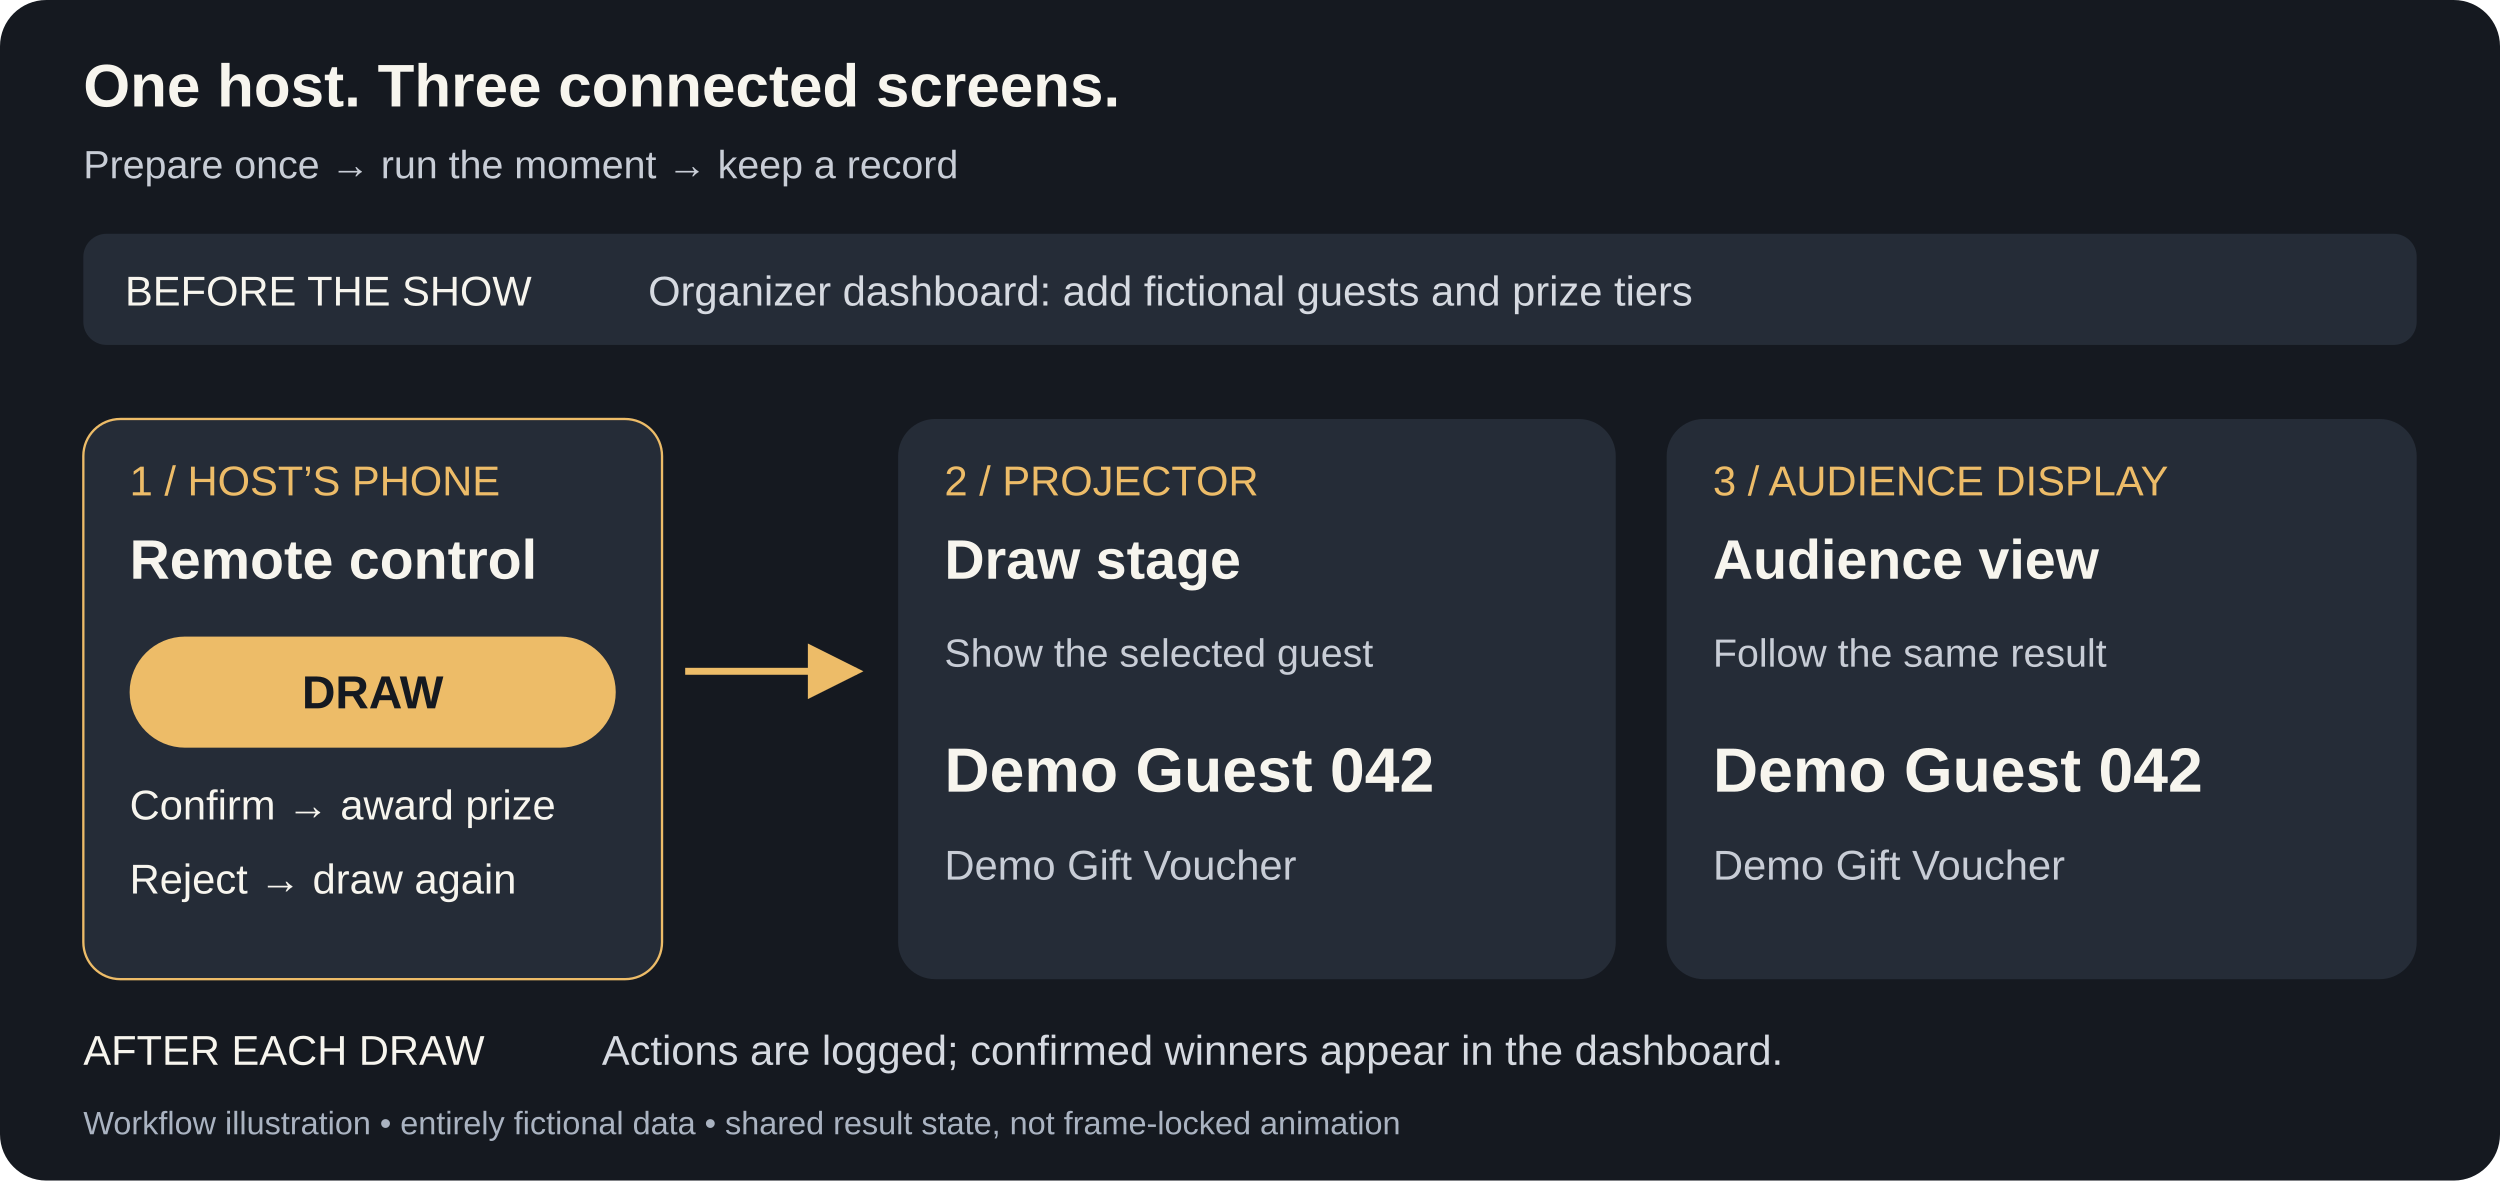
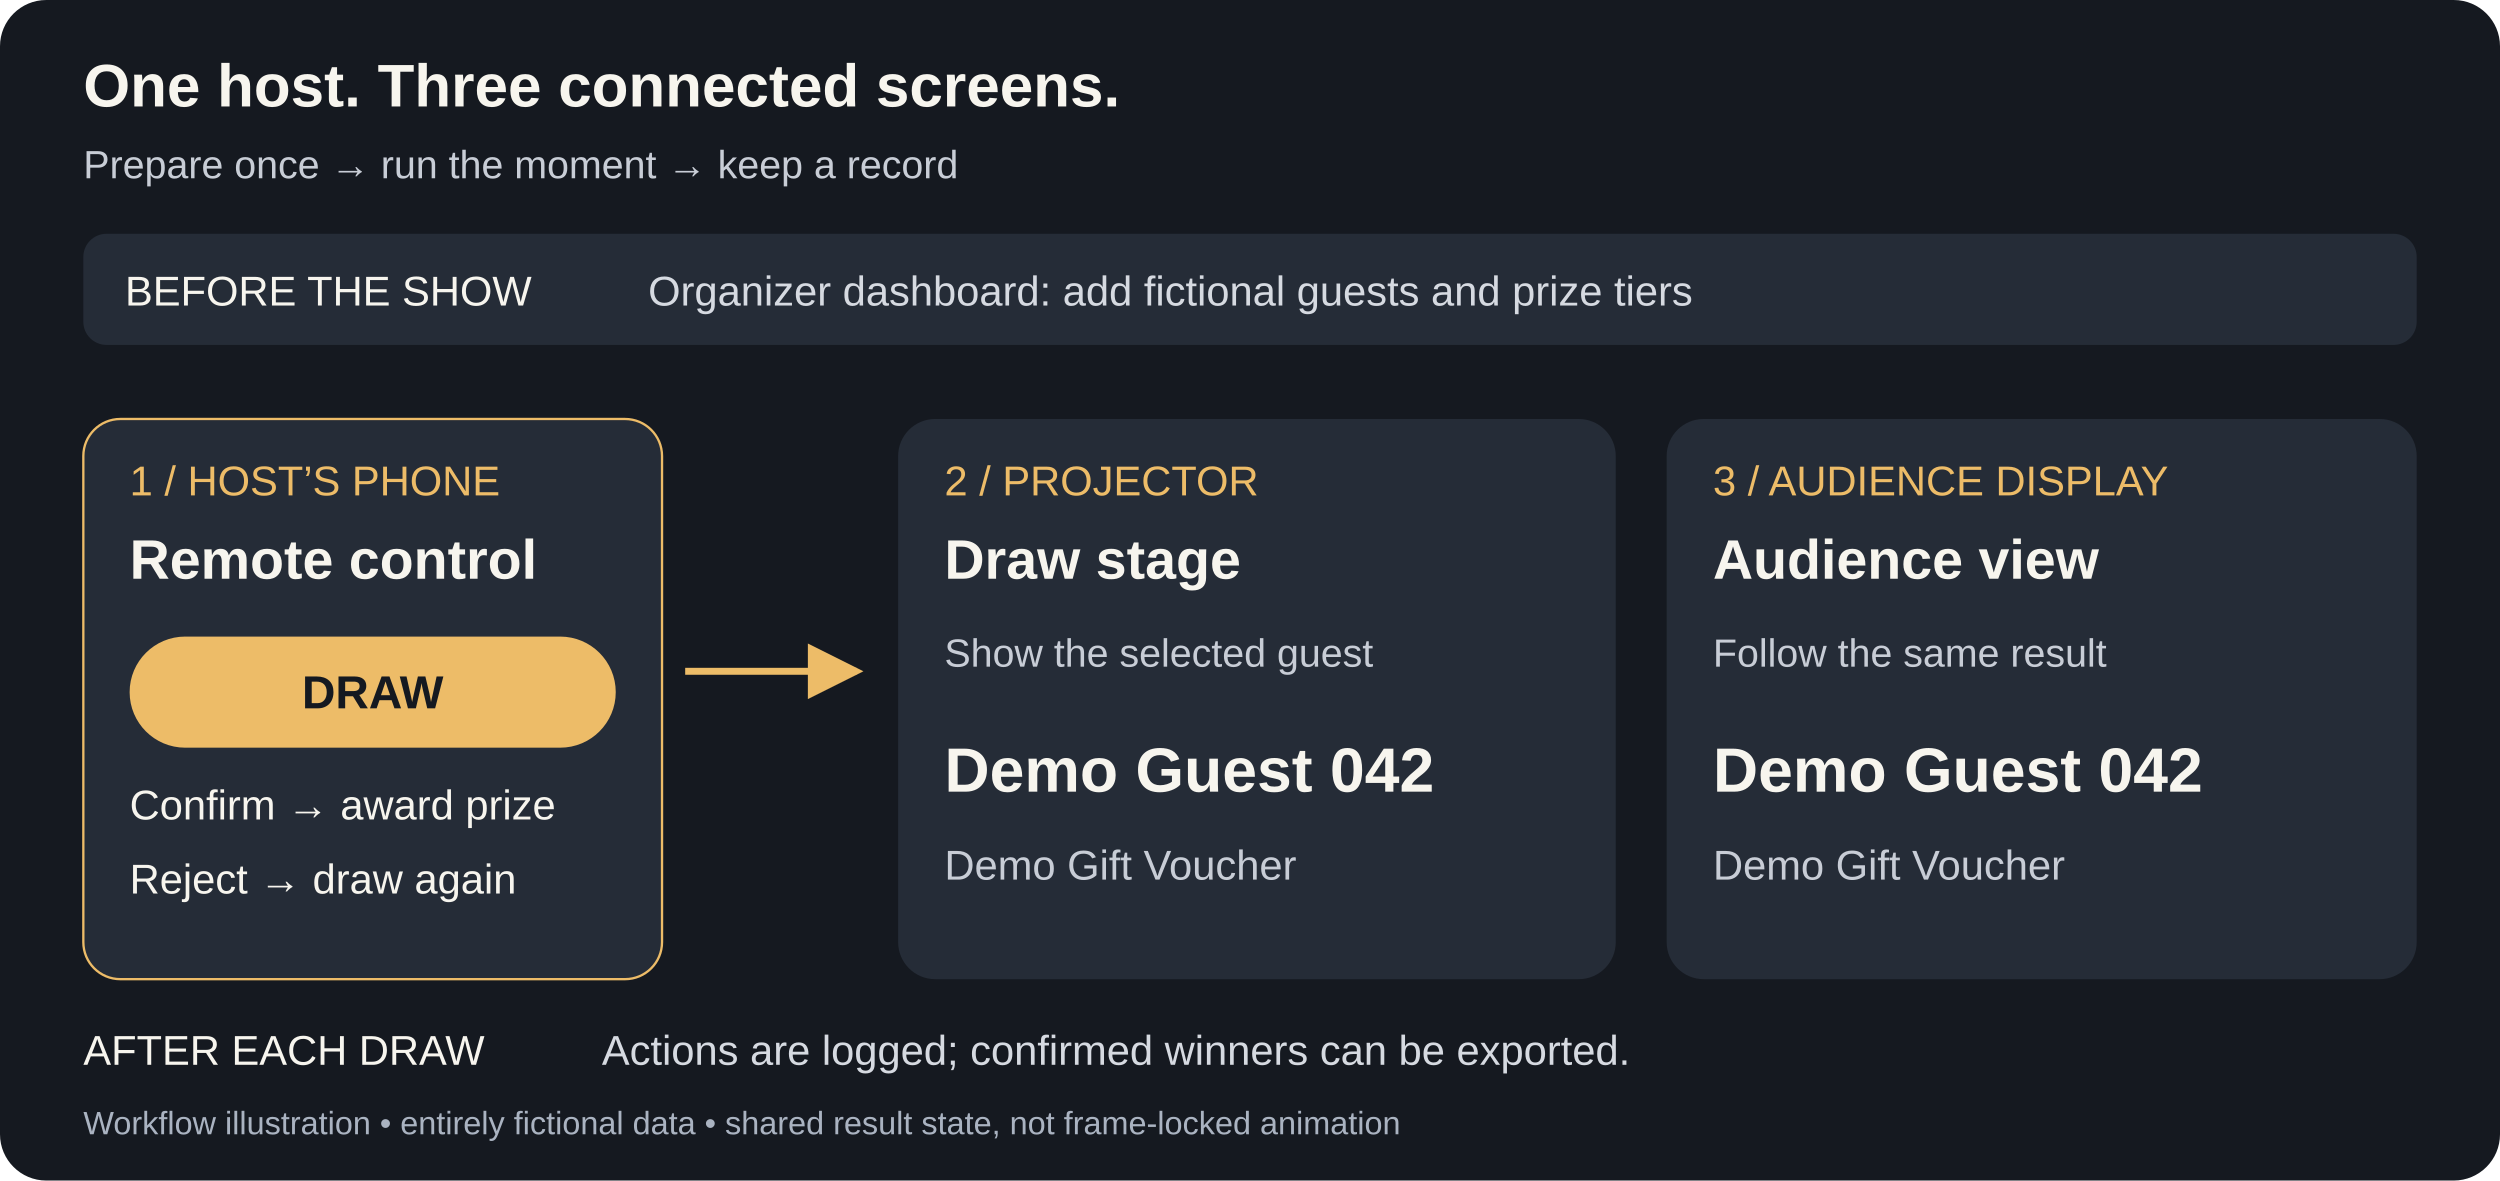
<svg xmlns="http://www.w3.org/2000/svg" width="1080" height="510" viewBox="0 0 1080 510" role="img" aria-labelledby="title desc">
  <defs>
    <marker id="arrow" markerWidth="8" markerHeight="8" refX="7" refY="4" orient="auto">
      <path d="M0 0 L8 4 L0 8" fill="#edbc68" />
    </marker>
  </defs>
  <rect width="1080" height="510" rx="20" fill="#151920" />
  <g font-family="Arial, sans-serif" fill="#f7f5ee">
    <text x="36" y="46" font-size="26" font-weight="700">One host. Three connected screens.</text>
    <text x="36" y="77" font-size="17" fill="#c8cdd6">Prepare once → run the moment → keep a record</text>
    <rect x="36" y="101" width="1008" height="48" rx="10" fill="#252c37" />
    <text x="54" y="132" font-size="18">BEFORE THE SHOW</text>
    <text x="280" y="132" font-size="18" fill="#d6dae1">Organizer dashboard: add fictional guests and prize tiers</text>
    <rect x="36" y="181" width="250" height="242" rx="16" fill="#252c37" stroke="#edbc68" />
    <text x="56" y="214" font-size="18" fill="#edbc68">1 / HOST’S PHONE</text>
    <text x="56" y="250" font-size="24" font-weight="700">Remote control</text>
    <rect x="56" y="275" width="210" height="48" rx="24" fill="#edbc68" />
    <text x="161" y="306" text-anchor="middle" font-size="20" fill="#151920" font-weight="700">DRAW</text>
    <text x="56" y="354" font-size="18">Confirm → award prize</text>
    <text x="56" y="386" font-size="18">Reject → draw again</text>
    <path d="M296 290 H370" stroke="#edbc68" stroke-width="3" marker-end="url(#arrow)" />
    <rect x="388" y="181" width="310" height="242" rx="16" fill="#252c37" />
    <text x="408" y="214" font-size="18" fill="#edbc68">2 / PROJECTOR</text>
    <text x="408" y="250" font-size="24" font-weight="700">Draw stage</text>
    <text x="408" y="288" font-size="17" fill="#c8cdd6">Show the selected guest</text>
    <text x="408" y="342" font-size="27" font-weight="700">Demo Guest 042</text>
    <text x="408" y="380" font-size="18" fill="#c8cdd6">Demo Gift Voucher</text>
    <rect x="720" y="181" width="324" height="242" rx="16" fill="#252c37" />
    <text x="740" y="214" font-size="18" fill="#edbc68">3 / AUDIENCE DISPLAY</text>
    <text x="740" y="250" font-size="24" font-weight="700">Audience view</text>
    <text x="740" y="288" font-size="17" fill="#c8cdd6">Follow the same result</text>
    <text x="740" y="342" font-size="27" font-weight="700">Demo Guest 042</text>
    <text x="740" y="380" font-size="18" fill="#c8cdd6">Demo Gift Voucher</text>
    <text x="36" y="460" font-size="18">AFTER EACH DRAW</text>
-     <text x="260" y="460" font-size="18" fill="#d6dae1">Actions are logged; confirmed winners appear in the dashboard.</text>
+     <text x="260" y="460" font-size="18" fill="#d6dae1">Actions are logged; confirmed winners can be exported.</text>
    <text x="36" y="490" font-size="14" fill="#aab3c1">Workflow illustration • entirely fictional data • shared result state, not frame-locked animation</text>
  </g>
</svg>
